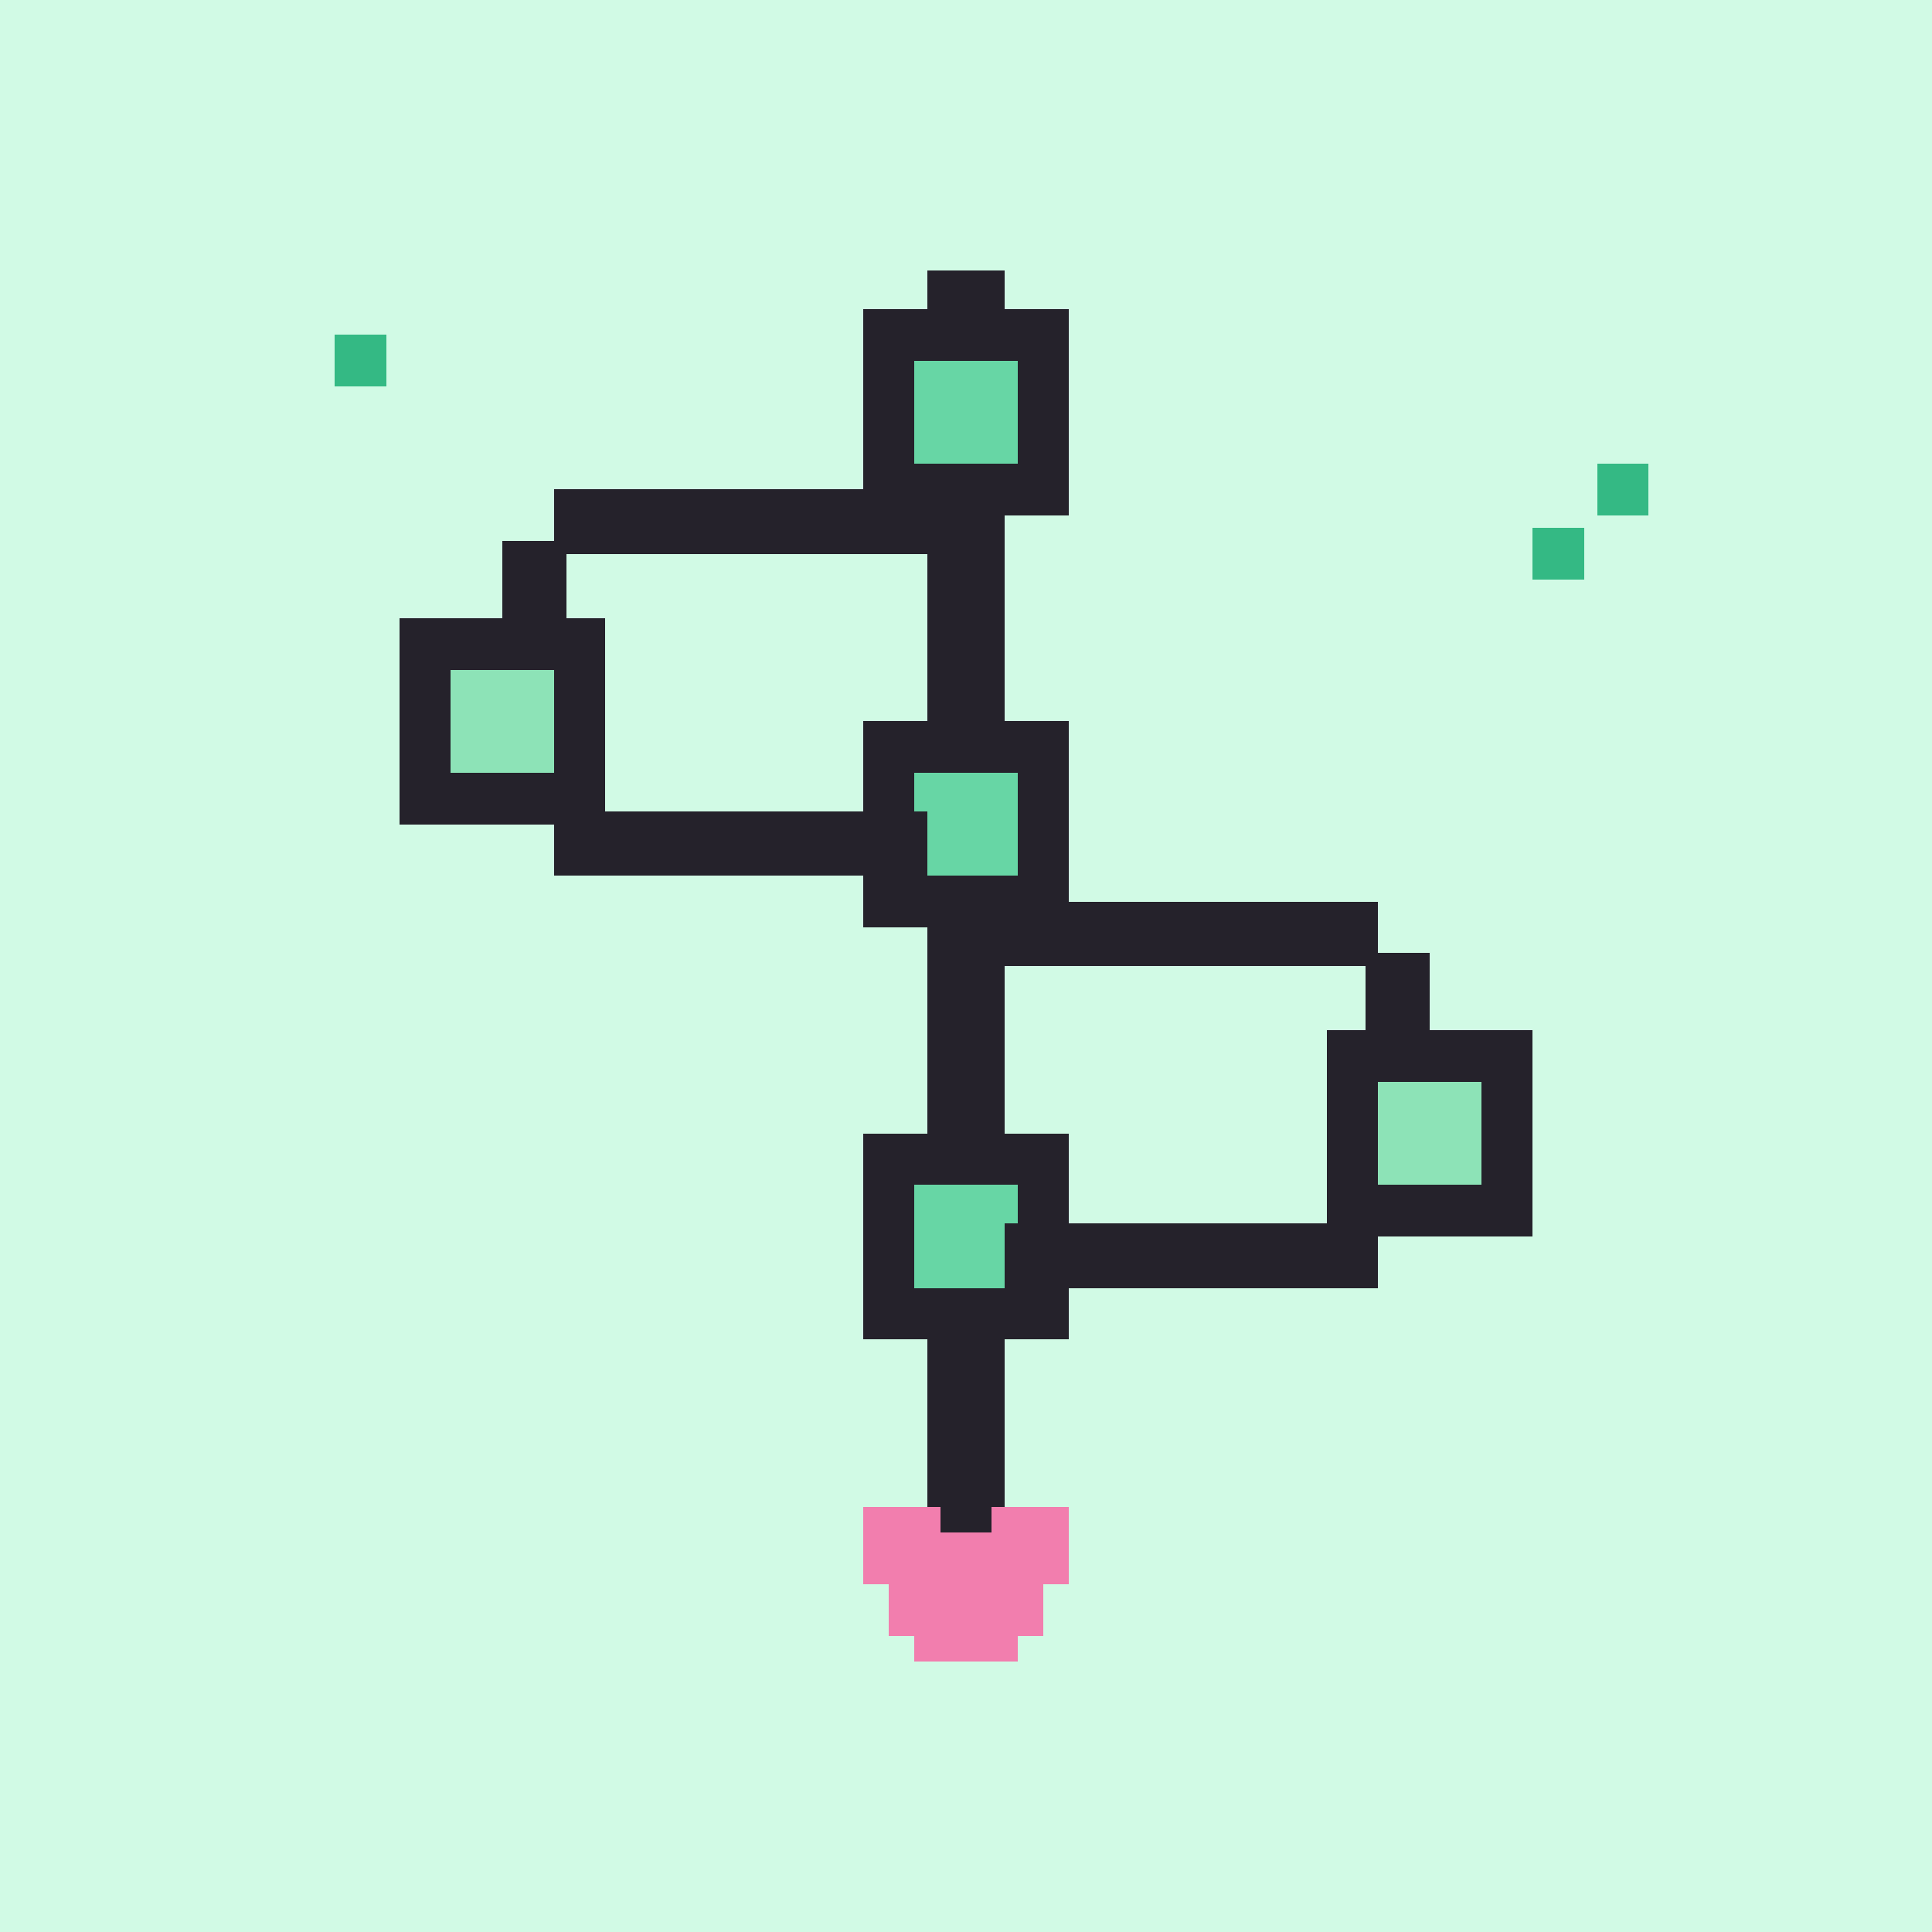
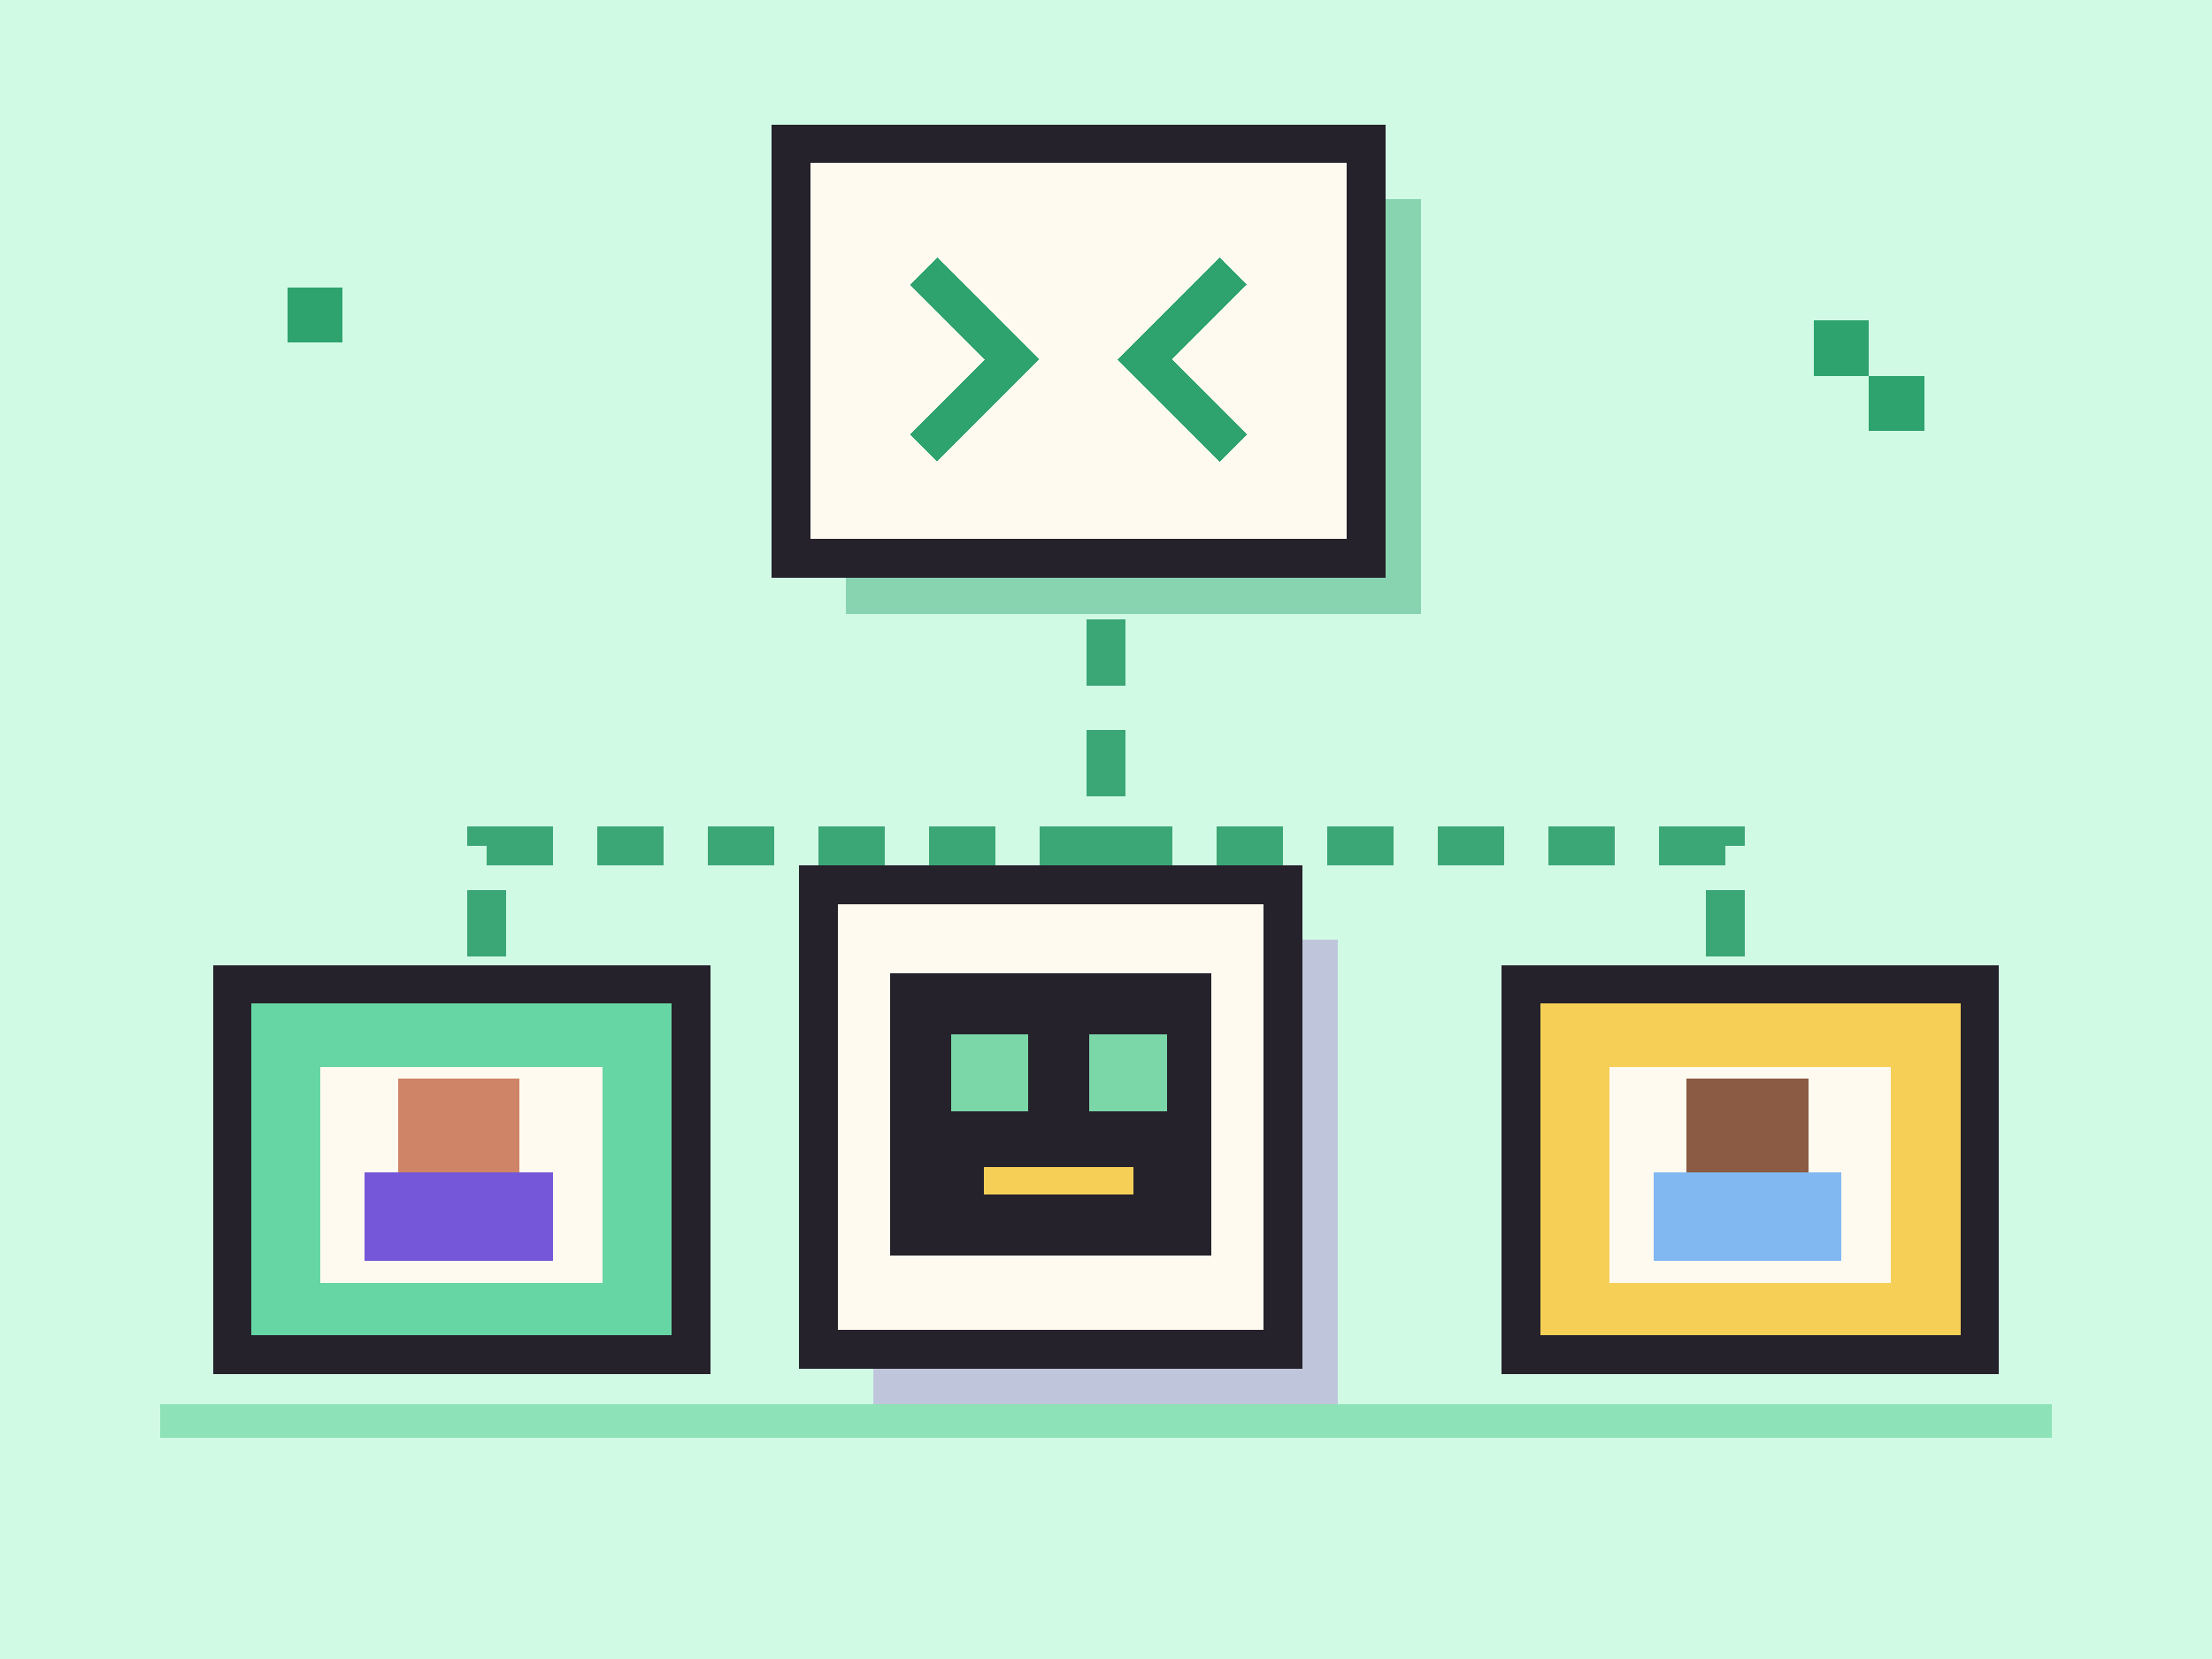
- <svg xmlns="http://www.w3.org/2000/svg" viewBox="0 0 300 300" shape-rendering="crispEdges">
-   <rect width="300" height="300" fill="#d1fae5" />
-   <rect x="144" y="42" width="12" height="202" fill="#25222b" />
-   <rect x="134" y="48" width="32" height="32" fill="#25222b" />
-   <rect x="142" y="56" width="16" height="16" fill="#67d6a5" />
-   <rect x="134" y="112" width="32" height="32" fill="#25222b" />
-   <rect x="142" y="120" width="16" height="16" fill="#67d6a5" />
-   <rect x="134" y="176" width="32" height="32" fill="#25222b" />
-   <rect x="142" y="184" width="16" height="16" fill="#67d6a5" />
-   <rect x="86" y="76" width="58" height="10" fill="#25222b" />
-   <rect x="78" y="84" width="10" height="44" fill="#25222b" />
-   <rect x="86" y="126" width="58" height="10" fill="#25222b" />
-   <rect x="62" y="96" width="32" height="32" fill="#25222b" />
-   <rect x="70" y="104" width="16" height="16" fill="#8de3b7" />
-   <rect x="156" y="140" width="58" height="10" fill="#25222b" />
-   <rect x="212" y="148" width="10" height="44" fill="#25222b" />
-   <rect x="156" y="190" width="58" height="10" fill="#25222b" />
-   <rect x="206" y="160" width="32" height="32" fill="#25222b" />
-   <rect x="214" y="168" width="16" height="16" fill="#8de3b7" />
-   <rect x="52" y="52" width="8" height="8" fill="#34b984" />
-   <rect x="238" y="82" width="8" height="8" fill="#34b984" />
-   <rect x="248" y="72" width="8" height="8" fill="#34b984" />
-   <rect x="138" y="238" width="24" height="16" fill="#f27eae" />
-   <rect x="134" y="234" width="12" height="12" fill="#f27eae" />
-   <rect x="154" y="234" width="12" height="12" fill="#f27eae" />
-   <rect x="142" y="250" width="16" height="8" fill="#f27eae" />
+ <svg xmlns="http://www.w3.org/2000/svg" viewBox="0 0 400 300" shape-rendering="crispEdges">
+   <rect width="400" height="300" fill="#d1fae5" />
+   <rect x="29" y="254" width="342" height="6" fill="#8de3b7" />
+   <path d="M200 72v81M200 153H88v53M200 153h112v53" fill="none" stroke="#3ca776" stroke-width="7" stroke-dasharray="12 8" />
+   <rect x="153" y="36" width="104" height="75" fill="#2ea36e" opacity=".45" />
+   <rect x="143" y="26" width="104" height="75" fill="#fffaf0" stroke="#25222b" stroke-width="7" />
+   <path d="m167 49 16 16-16 16M223 49l-16 16 16 16" fill="none" stroke="#2ea36e" stroke-width="7" />
+   <rect x="42" y="178" width="83" height="67" fill="#67d6a5" stroke="#25222b" stroke-width="7" />
+   <rect x="275" y="178" width="83" height="67" fill="#f6cf57" stroke="#25222b" stroke-width="7" />
+   <rect x="58" y="193" width="51" height="39" fill="#fffaf0" />
+   <rect x="291" y="193" width="51" height="39" fill="#fffaf0" />
+   <rect x="72" y="195" width="22" height="17" fill="#cf8467" />
+   <rect x="66" y="212" width="34" height="16" fill="#7557d9" />
+   <rect x="305" y="195" width="22" height="17" fill="#8c5b43" />
+   <rect x="299" y="212" width="34" height="16" fill="#81b8f2" />
+   <rect x="158" y="170" width="84" height="84" fill="#a677d0" opacity=".4" />
+   <rect x="148" y="160" width="84" height="84" fill="#fffaf0" stroke="#25222b" stroke-width="7" />
+   <rect x="161" y="176" width="58" height="51" fill="#25222b" />
+   <rect x="172" y="187" width="14" height="14" fill="#7bd6a8" />
+   <rect x="197" y="187" width="14" height="14" fill="#7bd6a8" />
+   <rect x="178" y="211" width="27" height="5" fill="#f6cf57" />
+   <rect x="52" y="52" width="10" height="10" fill="#2ea36e" />
+   <rect x="338" y="68" width="10" height="10" fill="#2ea36e" />
+   <rect x="328" y="58" width="10" height="10" fill="#2ea36e" />
</svg>
